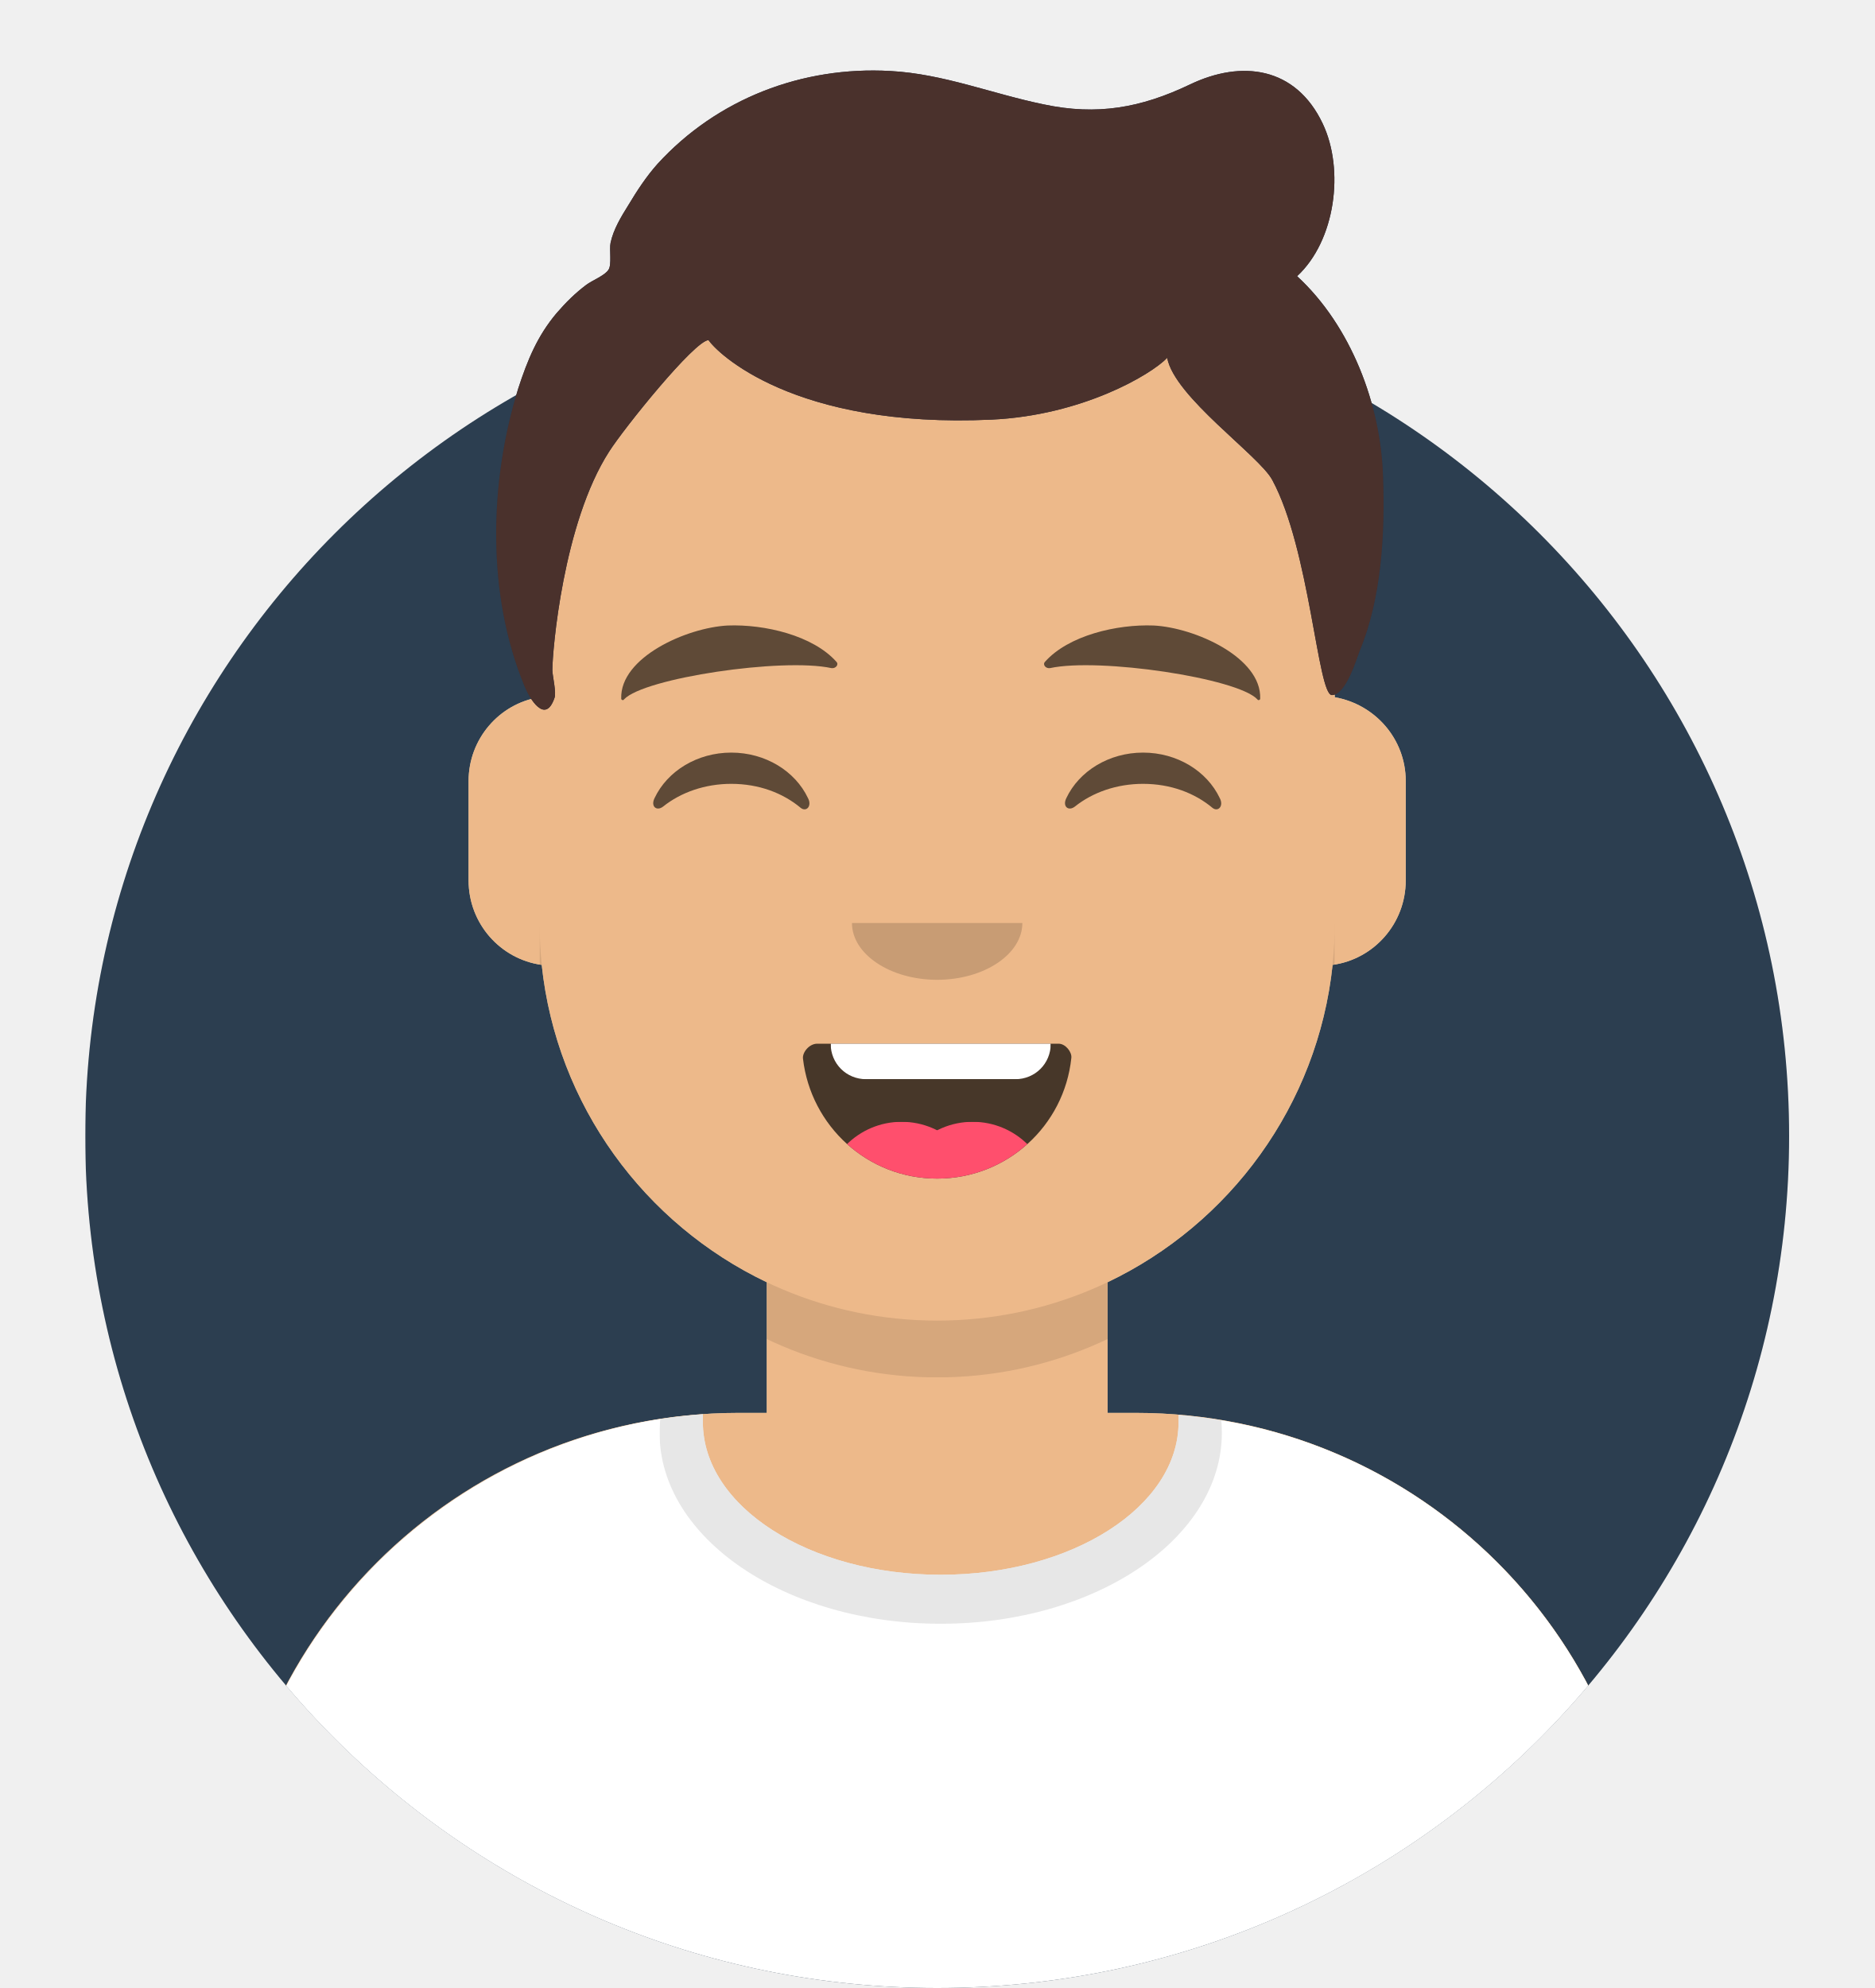
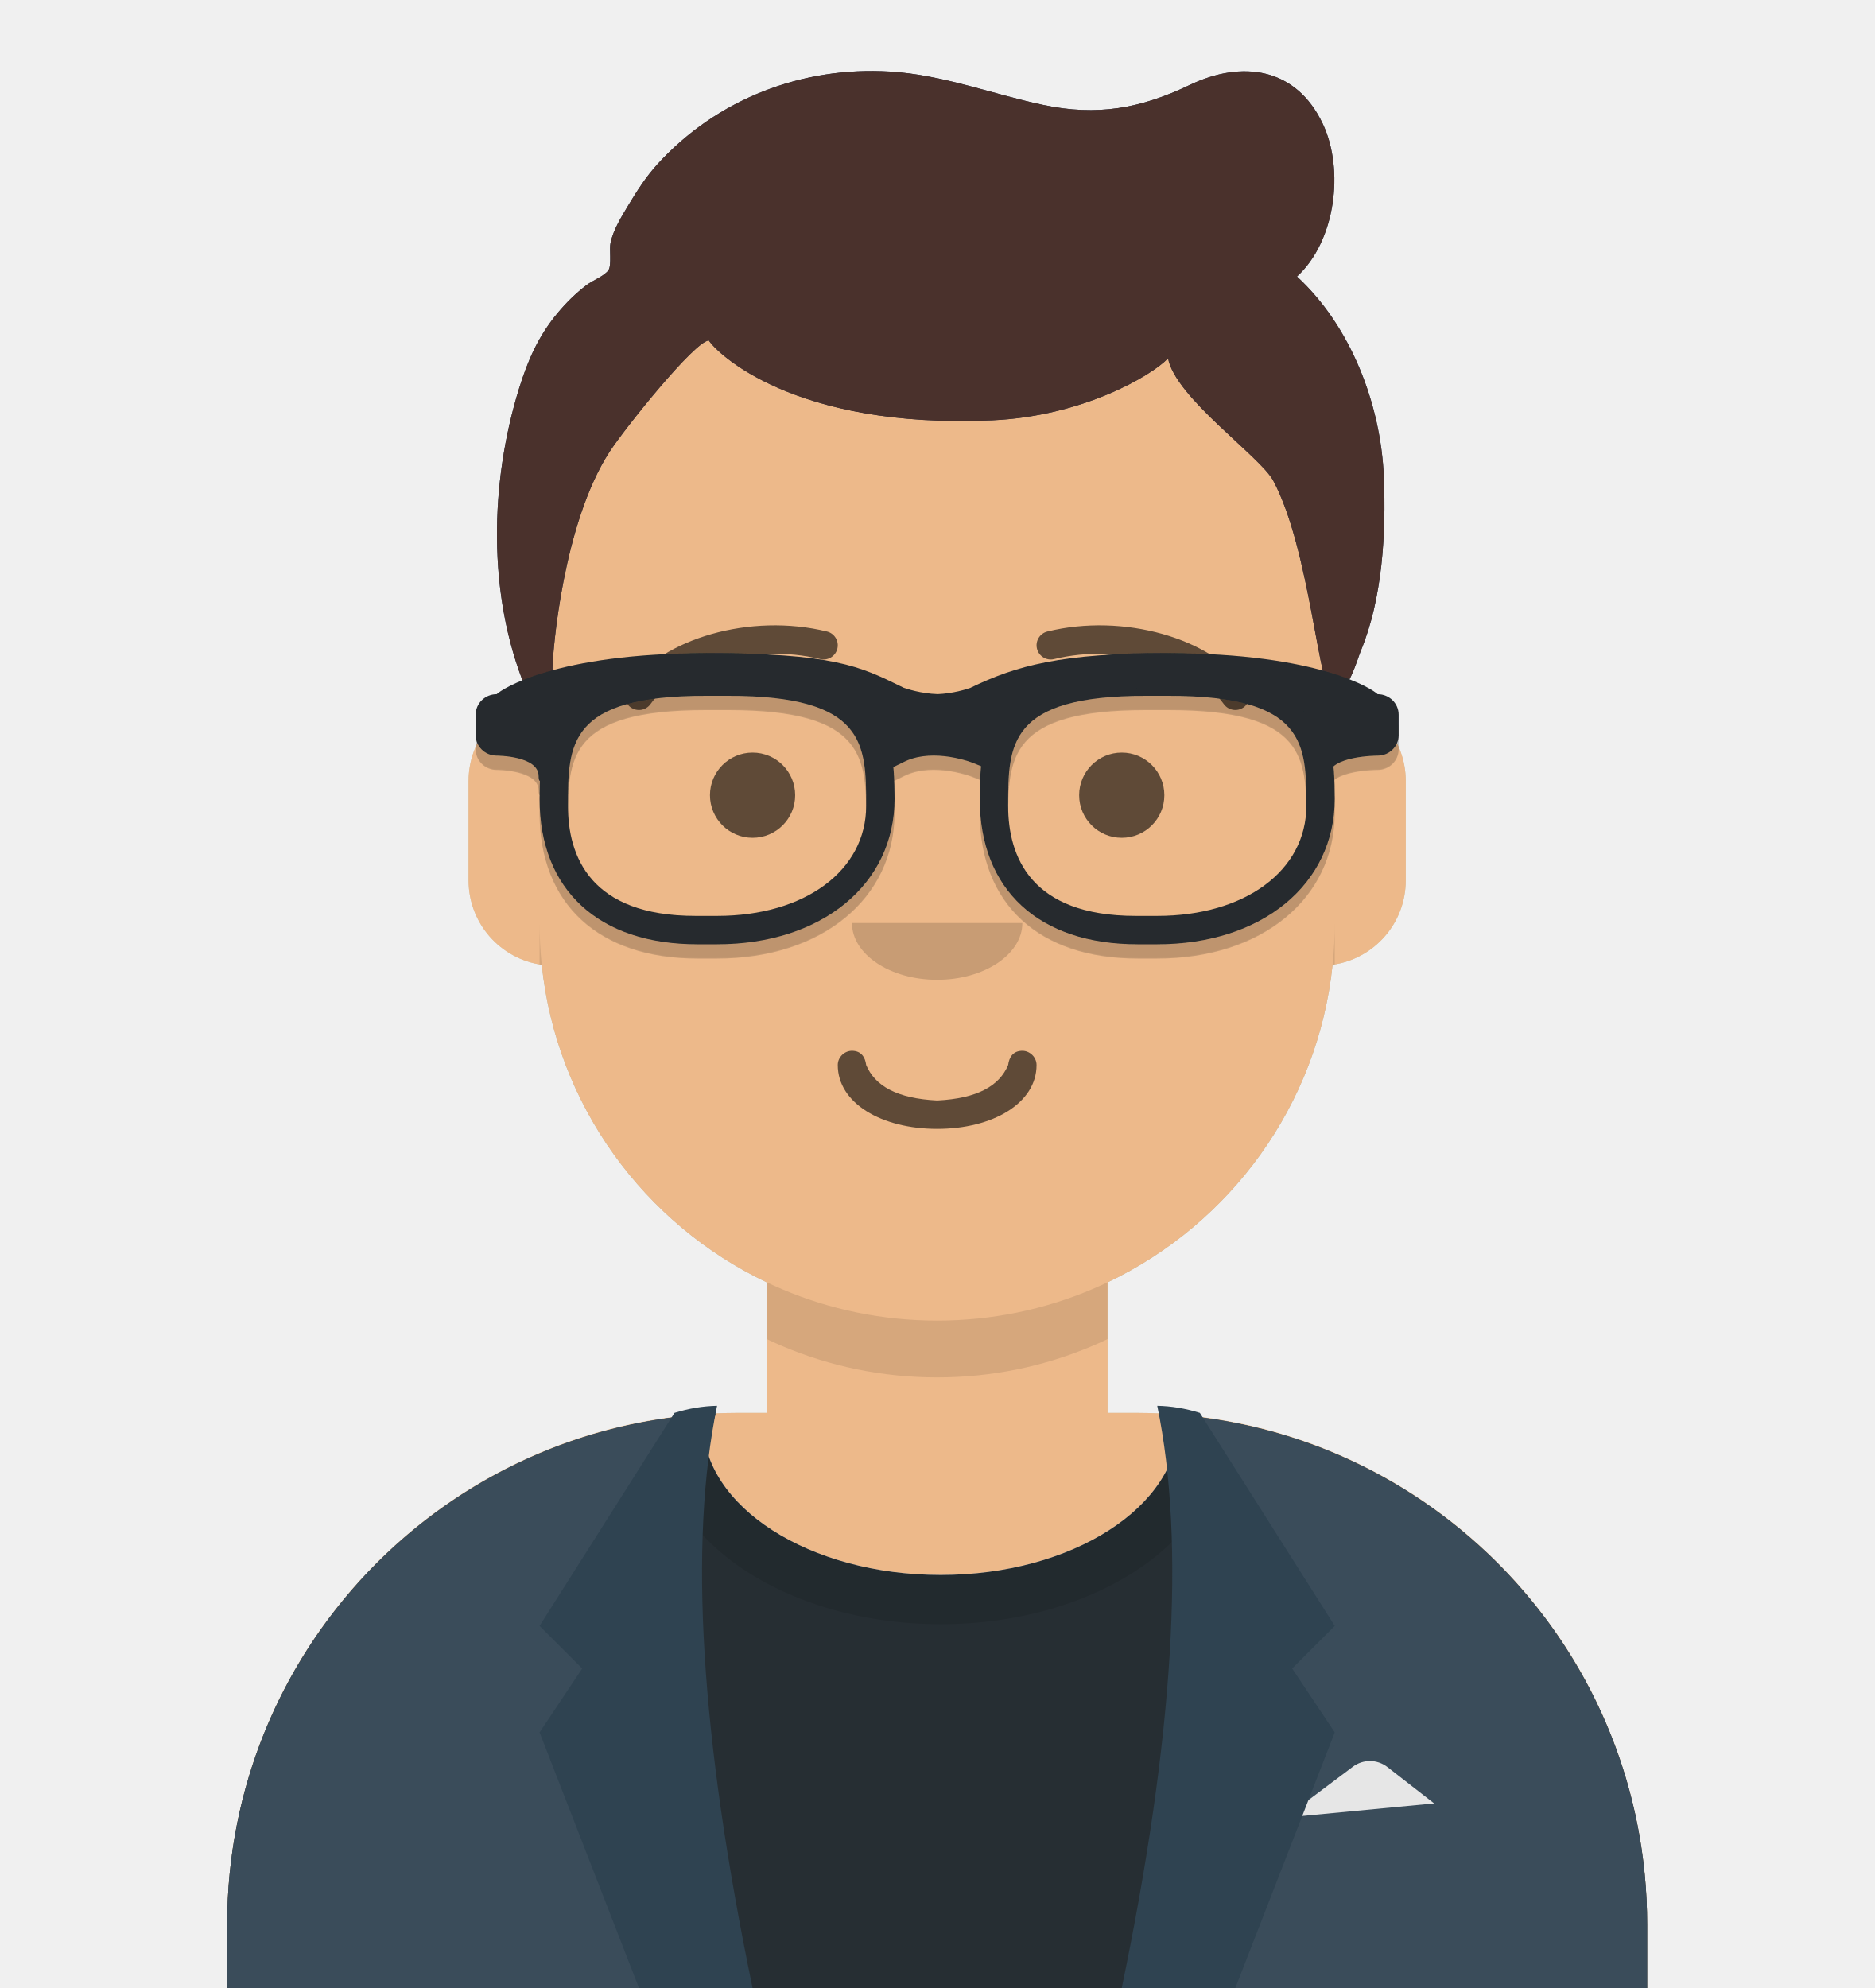
- <svg xmlns="http://www.w3.org/2000/svg" version="1.1" id="Layer_1" x="0px" y="0px" viewBox="0 0 264 280" style="enable-background:new 0 0 264 280;" xml:space="preserve">
-   <style type="text/css">
- 	.st0{fill-rule:evenodd;clip-rule:evenodd;fill:#E6E6E6;}
- 	.st1{filter:url(#Adobe_OpacityMaskFilter);}
- 	.st2{fill-rule:evenodd;clip-rule:evenodd;fill:#FFFFFF;}
- 	.st3{mask:url(#mask-2_1_);}
- 	.st4{fill-rule:evenodd;clip-rule:evenodd;fill:#2C3E50;}
- 	.st5{filter:url(#Adobe_OpacityMaskFilter_1_);}
- 	.st6{mask:url(#mask-4_1_);}
- 	.st7{fill-rule:evenodd;clip-rule:evenodd;fill:#D0C6AC;}
- 	.st8{filter:url(#Adobe_OpacityMaskFilter_2_);}
- 	.st9{mask:url(#mask-6_1_);}
- 	.st10{fill-rule:evenodd;clip-rule:evenodd;fill:#EDB98A;}
- 	.st11{filter:url(#Adobe_OpacityMaskFilter_3_);}
- 	.st12{mask:url(#mask-6_2_);fill-rule:evenodd;clip-rule:evenodd;fill-opacity:0.1;}
- 	.st13{filter:url(#Adobe_OpacityMaskFilter_4_);}
- 	.st14{mask:url(#react-mask-952_1_);}
- 	.st15{filter:url(#Adobe_OpacityMaskFilter_5_);}
- 	.st16{opacity:0.6;mask:url(#react-mask-952_2_);}
- 	.st17{fill-rule:evenodd;clip-rule:evenodd;fill-opacity:0.16;}
- 	.st18{fill-rule:evenodd;clip-rule:evenodd;fill-opacity:0.7;}
- 	.st19{filter:url(#Adobe_OpacityMaskFilter_6_);}
- 	.st20{mask:url(#react-mask-934_1_);fill-rule:evenodd;clip-rule:evenodd;fill:#FFFFFF;}
- 	.st21{filter:url(#Adobe_OpacityMaskFilter_7_);}
- 	.st22{mask:url(#react-mask-934_2_);}
- 	.st23{fill-rule:evenodd;clip-rule:evenodd;fill:#FF4F6D;}
- 	.st24{fill-rule:evenodd;clip-rule:evenodd;fill-opacity:0.6;}
- 	.st25{filter:url(#Adobe_OpacityMaskFilter_8_);}
- 	.st26{mask:url(#react-mask-925_1_);}
- 	.st27{fill-rule:evenodd;clip-rule:evenodd;fill:#28354B;}
- 	.st28{filter:url(#Adobe_OpacityMaskFilter_9_);}
- 	.st29{mask:url(#react-mask-924_1_);}
- 	.st30{fill-rule:evenodd;clip-rule:evenodd;fill:#4A312C;}
- </style>
-   <g>
-     <g transform="translate(-825, -1100)">
+ <svg xmlns="http://www.w3.org/2000/svg" xmlns:xlink="http://www.w3.org/1999/xlink" width="264px" height="280px" viewBox="0 0 264 280" version="1.1">
+   <defs>
+     <circle id="path-1" cx="120" cy="120" r="120" />
+     <path d="M12,160 C12,226.274 65.726,280 132,280 C198.274,280 252,226.274 252,160 L264,160 L264,-1.42108547e-14 L-3.19744231e-14,-1.42108547e-14 L-3.19744231e-14,160 L12,160 Z" id="path-3" />
+     <path d="M124,144.611 L124,163 L128,163 L128,163 C167.765,163 200,195.235 200,235 L200,244 L0,244 L0,235 C-4.86974701e-15,195.235 32.235,163 72,163 L72,163 L76,163 L76,144.611 C58.763,136.422 46.372,119.687 44.305,99.881 C38.48,99.058 34,94.052 34,88 L34,74 C34,68.054 38.325,63.118 44,62.166 L44,56 L44,56 C44,25.072 69.072,5.68137151e-15 100,0 L100,0 L100,0 C130.928,-5.68137151e-15 156,25.072 156,56 L156,62.166 C161.675,63.118 166,68.054 166,74 L166,88 C166,94.052 161.52,99.058 155.695,99.881 C153.628,119.687 141.237,136.422 124,144.611 Z" id="path-5" />
+   </defs>
+   <g id="Avataaar" stroke="none" stroke-width="1" fill="none" fill-rule="evenodd">
+     <g transform="translate(-825, -1100)" id="Avataaar/Circle">
      <g transform="translate(825, 1100)">
-         <g id="Circle" transform="translate(12, 40)">
-           <g id="Circle-Background">
-             <circle class="st0" cx="120" cy="120" r="120" />
-           </g>
-           <defs>
-             <filter id="Adobe_OpacityMaskFilter" filterUnits="userSpaceOnUse" x="0" y="0" width="240" height="240">
-               <feColorMatrix type="matrix" values="1 0 0 0 0  0 1 0 0 0  0 0 1 0 0  0 0 0 1 0" />
-             </filter>
-           </defs>
-           <mask maskUnits="userSpaceOnUse" x="0" y="0" width="240" height="240" id="mask-2_1_">
-             <g class="st1">
-               <circle id="path-1_1_" class="st2" cx="120" cy="120" r="120" />
-             </g>
-           </mask>
-           <g class="st3">
-             <rect class="st4" width="240" height="240" />
-           </g>
-         </g>
-         <g id="Mask">
- 			</g>
-         <defs>
-           <filter id="Adobe_OpacityMaskFilter_1_" filterUnits="userSpaceOnUse" x="-1" y="0" width="265" height="280">
-             <feColorMatrix type="matrix" values="1 0 0 0 0  0 1 0 0 0  0 0 1 0 0  0 0 0 1 0" />
-           </filter>
-         </defs>
-         <mask maskUnits="userSpaceOnUse" x="-1" y="0" width="265" height="280" id="mask-4_1_">
-           <g class="st5">
-             <path id="path-3_1_" class="st2" d="M12,160c0,66.3,53.7,120,120,120s120-53.7,120-120h12V0H0v160H12z" />
-           </g>
-         </mask>
-         <g id="Avataaar" class="st6">
+         <g id="Mask" />
+         <g id="Avataaar" stroke-width="1" fill-rule="evenodd" mask="url(#mask-4)">
          <g id="Body" transform="translate(32, 36)">
-             <g>
-               <path class="st7" d="M124,144.6V163h4l0,0c39.8,0,72,32.2,72,72v9H0v-9c0-39.8,32.2-72,72-72l0,0h4v-18.4        c-17.2-8.2-29.6-24.9-31.7-44.7C38.5,99.1,34,94.1,34,88V74c0-5.9,4.3-10.9,10-11.8V56l0,0c0-30.9,25.1-56,56-56l0,0l0,0        c30.9,0,56,25.1,56,56v6.2c5.7,1,10,5.9,10,11.8v14c0,6.1-4.5,11.1-10.3,11.9C153.6,119.7,141.2,136.4,124,144.6z" />
-             </g>
-             <defs>
-               <filter id="Adobe_OpacityMaskFilter_2_" filterUnits="userSpaceOnUse" x="-32" y="0" width="264" height="244">
-                 <feColorMatrix type="matrix" values="1 0 0 0 0  0 1 0 0 0  0 0 1 0 0  0 0 0 1 0" />
-               </filter>
-             </defs>
-             <mask maskUnits="userSpaceOnUse" x="-32" y="0" width="264" height="244" id="mask-6_1_">
-               <g class="st8">
-                 <path id="path-5_1_" class="st2" d="M124,144.6V163h4l0,0c39.8,0,72,32.2,72,72v9H0v-9c0-39.8,32.2-72,72-72l0,0h4v-18.4         c-17.2-8.2-29.6-24.9-31.7-44.7C38.5,99.1,34,94.1,34,88V74c0-5.9,4.3-10.9,10-11.8V56l0,0c0-30.9,25.1-56,56-56l0,0l0,0         c30.9,0,56,25.1,56,56v6.2c5.7,1,10,5.9,10,11.8v14c0,6.1-4.5,11.1-10.3,11.9C153.6,119.7,141.2,136.4,124,144.6z" />
-               </g>
+             <mask id="mask-6" fill="white">
+               <use xlink:href="#path-5" />
            </mask>
-             <g class="st9">
-               <g id="Color" transform="translate(-32, 0)">
-                 <rect class="st10" width="264" height="244" />
+             <use fill="#D0C6AC" xlink:href="#path-5" />
+             <g id="Skin/👶🏽-03-Brown" mask="url(#mask-6)" fill="#EDB98A">
+               <g transform="translate(-32, 0)" id="Color">
+                 <rect x="0" y="0" width="264" height="244" />
              </g>
            </g>
+             <path d="M156,79 L156,102 C156,132.928 130.928,158 100,158 C69.072,158 44,132.928 44,102 L44,79 L44,94 C44,124.928 69.072,150 100,150 C130.928,150 156,124.928 156,94 L156,79 Z" id="Neck-Shadow" fill-opacity="0.1" fill="#000000" mask="url(#mask-6)" />
+           </g>
+           <g id="Clothing/Blazer-+-Shirt" transform="translate(0, 170)">
            <defs>
-               <filter id="Adobe_OpacityMaskFilter_3_" filterUnits="userSpaceOnUse" x="44" y="79" width="112" height="79">
-                 <feColorMatrix type="matrix" values="1 0 0 0 0  0 1 0 0 0  0 0 1 0 0  0 0 0 1 0" />
-               </filter>
+               <path d="M133.96,0.295 C170.936,3.325 200,34.294 200,72.052 L200,81 L0,81 L0,72.052 C1.22536245e-14,33.953 29.592,2.765 67.045,0.22 C67.015,0.593 67,0.969 67,1.348 C67,13.211 81.998,22.828 100.5,22.828 C119.002,22.828 134,13.211 134,1.348 C134,0.995 133.987,0.644 133.96,0.295 Z" id="react-path-1" />
            </defs>
-             <mask maskUnits="userSpaceOnUse" x="44" y="79" width="112" height="79" id="mask-6_2_">
-               <g class="st11">
-                 <path id="path-5_2_" class="st2" d="M124,144.6V163h4l0,0c39.8,0,72,32.2,72,72v9H0v-9c0-39.8,32.2-72,72-72l0,0h4v-18.4         c-17.2-8.2-29.6-24.9-31.7-44.7C38.5,99.1,34,94.1,34,88V74c0-5.9,4.3-10.9,10-11.8V56l0,0c0-30.9,25.1-56,56-56l0,0l0,0         c30.9,0,56,25.1,56,56v6.2c5.7,1,10,5.9,10,11.8v14c0,6.1-4.5,11.1-10.3,11.9C153.6,119.7,141.2,136.4,124,144.6z" />
+             <g id="Shirt" transform="translate(32, 29)">
+               <mask id="react-mask-2" fill="white">
+                 <use xlink:href="#react-path-1" />
+               </mask>
+               <use id="Clothes" fill="#E6E6E6" xlink:href="#react-path-1" />
+               <g id="Color/Palette/Black" mask="url(#react-mask-2)" fill="#262E33">
+                 <g transform="translate(-32, -29)" id="🖍Color">
+                   <rect x="0" y="0" width="264" height="110" />
+                 </g>
              </g>
-             </mask>
-             <path id="Neck-Shadow" class="st12" d="M156,79v23c0,30.9-25.1,56-56,56s-56-25.1-56-56V79v15c0,30.9,25.1,56,56,56       s56-25.1,56-56V79z" />
+               <g id="Shadowy" opacity="0.6" mask="url(#react-mask-2)" fill-opacity="0.16" fill="#000000">
+                 <g transform="translate(60, -25)" id="Hola-👋🏼">
+                   <ellipse cx="40.5" cy="27.848" rx="39.635" ry="26.914" />
+                 </g>
+               </g>
+             </g>
+             <g id="Blazer" transform="translate(32, 28)">
+               <path d="M68.785,1.122 C30.512,2.804 -1.89486556e-14,34.365 -1.42108547e-14,73.052 L0,73.052 L0,82 L69.362,82 C65.961,69.92 64,55.709 64,40.5 C64,26.173 65.74,12.731 68.785,1.122 Z M131.638,82 L200,82 L200,73.052 C200,34.707 170.025,3.363 132.229,1.174 C135.265,12.771 137,26.194 137,40.5 C137,55.709 135.039,69.92 131.638,82 Z" id="Saco" fill="#3A4C5A" />
+               <path d="M149,58 L158.556,50.833 L158.556,50.833 C159.999,49.751 161.988,49.768 163.412,50.876 L170,56 L149,58 Z" id="Pocket-hanky" fill="#E6E6E6" />
+               <path d="M69,1.13686838e-13 C65,19.333 66.667,46.667 74,82 L58,82 L44,46 L50,37 L44,31 L63,1 C65.028,0.369 67.028,0.036 69,1.13686838e-13 Z" id="Wing" fill="#2F4351" />
+               <path d="M151,1.13686838e-13 C147,19.333 148.667,46.667 156,82 L140,82 L126,46 L132,37 L126,31 L145,1 C147.028,0.369 149.028,0.036 151,1.13686838e-13 Z" id="Wing" fill="#2F4351" transform="translate(141, 41) scale(-1, 1) translate(-141, -41) " />
+             </g>
          </g>
-           <g transform="translate(0, 170)">
-             <g id="Clothes">
-               <path class="st0" d="M166,29.3c37,3,66,34,66,71.8v8.9H32v-8.9C32,63,61.6,31.8,99,29.2c0,0.4,0,0.7,0,1.1        c0,11.9,15,21.5,33.5,21.5S166,42.2,166,30.3C166,30,166,29.6,166,29.3z" />
+           <g id="Face" transform="translate(76, 82)" fill="#000000">
+             <g id="Mouth/Twinkle" transform="translate(2, 52)" fill-opacity="0.6" fill-rule="nonzero" fill="#000000">
+               <path d="M40,16 C40,21.372 46.158,25 54,25 C61.842,25 68,21.372 68,16 C68,14.895 67.05,14 66,14 C64.707,14 64.13,14.905 64,16 C62.758,18.938 59.683,20.716 54,21 C48.317,20.716 45.242,18.938 44,16 C43.87,14.905 43.293,14 42,14 C40.95,14 40,14.895 40,16 Z" id="Mouth" />
            </g>
-             <defs>
-               <filter id="Adobe_OpacityMaskFilter_4_" filterUnits="userSpaceOnUse" x="0" y="0" width="264" height="110">
-                 <feColorMatrix type="matrix" values="1 0 0 0 0  0 1 0 0 0  0 0 1 0 0  0 0 0 1 0" />
-               </filter>
-             </defs>
-             <mask maskUnits="userSpaceOnUse" x="0" y="0" width="264" height="110" id="react-mask-952_1_">
-               <g class="st13">
-                 <path id="react-path-951_1_" class="st2" d="M166,29.3c37,3,66,34,66,71.8v8.9H32v-8.9C32,63,61.6,31.8,99,29.2         c0,0.4,0,0.7,0,1.1c0,11.9,15,21.5,33.5,21.5S166,42.2,166,30.3C166,30,166,29.6,166,29.3z" />
-               </g>
-             </mask>
-             <g class="st14">
-               <rect class="st2" width="264" height="110" />
+             <g id="Nose/Default" transform="translate(28, 40)" fill-opacity="0.16">
+               <path d="M16,8 C16,12.418 21.373,16 28,16 L28,16 C34.627,16 40,12.418 40,8" id="Nose" />
            </g>
-             <defs>
-               <filter id="Adobe_OpacityMaskFilter_5_" filterUnits="userSpaceOnUse" x="92.9" y="4.9" width="79.3" height="53.8">
-                 <feColorMatrix type="matrix" values="1 0 0 0 0  0 1 0 0 0  0 0 1 0 0  0 0 0 1 0" />
-               </filter>
-             </defs>
-             <mask maskUnits="userSpaceOnUse" x="92.9" y="4.9" width="79.3" height="53.8" id="react-mask-952_2_">
-               <g class="st15">
-                 <path id="react-path-951_2_" class="st2" d="M166,29.3c37,3,66,34,66,71.8v8.9H32v-8.9C32,63,61.6,31.8,99,29.2         c0,0.4,0,0.7,0,1.1c0,11.9,15,21.5,33.5,21.5S166,42.2,166,30.3C166,30,166,29.6,166,29.3z" />
-               </g>
-             </mask>
-             <g id="Shadowy" class="st16">
-               <g transform="translate(92, 4)">
-                 <ellipse class="st17" cx="40.5" cy="27.8" rx="39.6" ry="26.9" />
+             <g id="Eyes/Default-😀" transform="translate(0, 8)" fill-opacity="0.6">
+               <circle id="Eye" cx="30" cy="22" r="6" />
+               <circle id="Eye" cx="82" cy="22" r="6" />
+             </g>
+             <g id="Eyebrow/Outline/Default" fill-opacity="0.6">
+               <g id="I-Browse" transform="translate(12, 6)">
+                 <path d="M3.63,11.159 C7.545,5.65 18.278,2.561 27.523,4.831 C28.596,5.095 29.679,4.439 29.942,3.366 C30.206,2.293 29.55,1.21 28.477,0.947 C17.74,-1.69 5.312,1.887 0.37,8.841 C-0.27,9.742 -0.059,10.99 0.841,11.63 C1.742,12.27 2.99,12.059 3.63,11.159 Z" id="Eyebrow" fill-rule="nonzero" />
+                 <path d="M61.63,11.159 C65.545,5.65 76.278,2.561 85.523,4.831 C86.596,5.095 87.679,4.439 87.942,3.366 C88.206,2.293 87.55,1.21 86.477,0.947 C75.74,-1.69 63.312,1.887 58.37,8.841 C57.73,9.742 57.941,10.99 58.841,11.63 C59.742,12.27 60.99,12.059 61.63,11.159 Z" id="Eyebrow" fill-rule="nonzero" transform="translate(73.00015, 6.039198) scale(-1, 1) translate(-73.00015, -6.039198) " />
              </g>
            </g>
          </g>
-           <g id="Face" transform="translate(76, 82)">
-             <g transform="translate(2, 52)">
-               <g id="Mouth">
-                 <path class="st18" d="M35.1,15.1C36.2,24.6,44.2,32,54,32c9.8,0,17.9-7.4,18.9-17c0.1-0.8-0.8-2-1.8-2c-14.9,0-26.3,0-34,0         C36,13,35,14.2,35.1,15.1z" />
-               </g>
-               <defs>
-                 <filter id="Adobe_OpacityMaskFilter_6_" filterUnits="userSpaceOnUse" x="39" y="2" width="31" height="16">
-                   <feColorMatrix type="matrix" values="1 0 0 0 0  0 1 0 0 0  0 0 1 0 0  0 0 0 1 0" />
-                 </filter>
-               </defs>
-               <mask maskUnits="userSpaceOnUse" x="39" y="2" width="31" height="16" id="react-mask-934_1_">
-                 <g class="st19">
-                   <path id="react-path-933_1_" class="st2" d="M35.1,15.1C36.2,24.6,44.2,32,54,32c9.8,0,17.9-7.4,18.9-17          c0.1-0.8-0.8-2-1.8-2c-14.9,0-26.3,0-34,0C36,13,35,14.2,35.1,15.1z" />
-                 </g>
-               </mask>
-               <path id="Teeth" class="st20" d="M44,2h21c2.8,0,5,2.2,5,5v6c0,2.8-2.2,5-5,5H44c-2.8,0-5-2.2-5-5V7C39,4.2,41.2,2,44,2z" />
-               <defs>
-                 <filter id="Adobe_OpacityMaskFilter_7_" filterUnits="userSpaceOnUse" x="38" y="24" width="32" height="22">
-                   <feColorMatrix type="matrix" values="1 0 0 0 0  0 1 0 0 0  0 0 1 0 0  0 0 0 1 0" />
-                 </filter>
-               </defs>
-               <mask maskUnits="userSpaceOnUse" x="38" y="24" width="32" height="22" id="react-mask-934_2_">
-                 <g class="st21">
-                   <path id="react-path-933_2_" class="st2" d="M35.1,15.1C36.2,24.6,44.2,32,54,32c9.8,0,17.9-7.4,18.9-17          c0.1-0.8-0.8-2-1.8-2c-14.9,0-26.3,0-34,0C36,13,35,14.2,35.1,15.1z" />
-                 </g>
-               </mask>
-               <g id="Tongue" class="st22">
-                 <g transform="translate(38, 24)">
-                   <circle class="st23" cx="11" cy="11" r="11" />
-                   <circle class="st23" cx="21" cy="11" r="11" />
-                 </g>
-               </g>
-             </g>
-             <g transform="translate(28, 40)">
-               <path id="Nose" class="st17" d="M16,8c0,4.4,5.4,8,12,8l0,0c6.6,0,12-3.6,12-8" />
-             </g>
-             <g transform="translate(0, 8)">
-               <path id="Squint" class="st24" d="M16.2,22.4C18,18.6,22.2,16,27,16c4.8,0,9,2.6,10.8,6.4c0.6,1.1-0.2,2-1,1.4        c-2.5-2.1-5.9-3.4-9.8-3.4c-3.7,0-7.1,1.2-9.6,3.2C16.5,24.3,15.6,23.6,16.2,22.4z" />
-               <path class="st24" d="M74.2,22.4C76,18.6,80.2,16,85,16c4.8,0,9,2.6,10.8,6.4c0.6,1.1-0.2,2-1,1.4c-2.5-2.1-5.9-3.4-9.8-3.4        c-3.7,0-7.1,1.2-9.6,3.2C74.5,24.3,73.6,23.6,74.2,22.4z" />
-             </g>
-             <g>
-               <path id="Eyebrow" class="st24" d="M26.5,6.1c-5.8,0.3-15.2,4.5-15,10.3c0,0.2,0.3,0.3,0.4,0.1c2.8-3,22.3-5.9,29.2-4.4        c0.6,0.1,1.1-0.5,0.7-0.9C38.5,7.5,31.7,5.9,26.5,6.1" />
-               <path class="st24" d="M86.5,6.1c5.8,0.3,15.2,4.5,15,10.3c0,0.2-0.3,0.3-0.4,0.1c-2.8-3-22.3-5.9-29.2-4.4        c-0.6,0.1-1.1-0.5-0.7-0.9C74.5,7.5,81.3,5.9,86.5,6.1" />
-             </g>
-           </g>
-           <g id="Top">
+           <g id="Top" stroke-width="1" fill-rule="evenodd">
            <defs>
-               <filter id="Adobe_OpacityMaskFilter_8_" filterUnits="userSpaceOnUse" x="-1" y="0" width="264" height="280">
-                 <feColorMatrix type="matrix" values="1 0 0 0 0  0 1 0 0 0  0 0 1 0 0  0 0 0 1 0" />
+               <rect id="react-path-7" x="0" y="0" width="264" height="280" />
+               <path d="M183.68,38.949 C189.086,33.999 190.387,23.962 187.318,17.449 C183.549,9.454 175.901,8.452 168.572,11.969 C161.664,15.284 155.515,16.388 147.95,14.782 C140.692,13.241 133.806,10.523 126.303,10.076 C113.978,9.343 102.003,13.915 93.603,23.129 C92,24.887 90.709,26.897 89.488,28.934 C88.512,30.564 87.411,32.313 86.995,34.192 C86.797,35.086 87.165,37.29 86.72,38.022 C86.239,38.812 84.424,39.537 83.651,40.124 C82.084,41.313 80.727,42.654 79.471,44.171 C76.805,47.393 75.338,50.758 74.103,54.743 C70.001,67.988 69.653,83.741 74.957,96.747 C75.664,98.481 77.855,102.099 79.143,98.385 C79.398,97.651 78.809,95.191 78.81,94.45 C78.815,91.73 80.316,73.721 86.857,63.633 C88.986,60.349 98.83,48.052 100.841,47.954 C101.906,49.646 112.721,60.462 140.783,59.195 C153.445,58.623 163.183,52.934 165.521,50.468 C166.549,56.001 178.513,64.284 180.336,67.692 C185.603,77.538 186.771,97.996 188.781,97.957 C190.791,97.919 192.234,92.72 192.648,91.727 C195.72,84.352 196.243,75.095 195.915,67.168 C195.488,56.966 191.277,45.942 183.68,38.949 Z" id="react-path-6" />
+               <filter x="-0.8%" y="-2.0%" width="101.5%" height="108.0%" filterUnits="objectBoundingBox" id="react-filter-3">
+                 <feOffset dx="0" dy="2" in="SourceAlpha" result="shadowOffsetOuter1" />
+                 <feColorMatrix values="0 0 0 0 0   0 0 0 0 0   0 0 0 0 0  0 0 0 0.16 0" type="matrix" in="shadowOffsetOuter1" result="shadowMatrixOuter1" />
+                 <feMerge>
+                   <feMergeNode in="shadowMatrixOuter1" />
+                   <feMergeNode in="SourceGraphic" />
+                 </feMerge>
              </filter>
            </defs>
-             <mask maskUnits="userSpaceOnUse" x="-1" y="0" width="264" height="280" id="react-mask-925_1_">
-               <g class="st25">
-                 <rect id="react-path-927_1_" class="st2" width="264" height="280" />
-               </g>
+             <mask id="react-mask-5" fill="white">
+               <use xlink:href="#react-path-7" />
            </mask>
-             <g class="st26">
+             <g id="Mask" />
+             <g id="Top/Short-Hair/Short-Waved" mask="url(#react-mask-5)">
              <g transform="translate(-1, 0)">
-                 <g id="Short-Hair">
-                   <path class="st27" d="M183.7,38.9c5.4-5,6.7-15,3.6-21.5c-3.8-8-11.4-9-18.7-5.5c-6.9,3.3-13.1,4.4-20.6,2.8          c-7.3-1.5-14.1-4.3-21.6-4.7C114,9.3,102,13.9,93.6,23.1c-1.6,1.8-2.9,3.8-4.1,5.8c-1,1.6-2.1,3.4-2.5,5.3          c-0.2,0.9,0.2,3.1-0.3,3.8c-0.5,0.8-2.3,1.5-3.1,2.1c-1.6,1.2-2.9,2.5-4.2,4c-2.7,3.2-4.1,6.6-5.4,10.6          c-4.1,13.2-4.5,29,0.9,42c0.7,1.7,2.9,5.4,4.2,1.6c0.3-0.7-0.3-3.2-0.3-3.9c0-2.7,1.5-20.7,8-30.8c2.1-3.3,12-15.6,14-15.7          c1.1,1.7,11.9,12.5,39.9,11.2c12.7-0.6,22.4-6.3,24.7-8.7c1,5.5,13,13.8,14.8,17.2c5.3,9.8,6.4,30.3,8.4,30.3          s3.5-5.2,3.9-6.2c3.1-7.4,3.6-16.6,3.3-24.6C195.5,57,191.3,45.9,183.7,38.9z" />
+                 <mask id="react-mask-4" fill="white">
+                   <use xlink:href="#react-path-6" />
+                 </mask>
+                 <use id="Short-Hair" stroke="none" fill="#28354B" fill-rule="evenodd" xlink:href="#react-path-6" />
+                 <g id="Skin/👶🏽-03-Brown" mask="url(#react-mask-4)" fill="#4A312C">
+                   <g transform="translate(0, 0) " id="Color">
+                     <rect x="0" y="0" width="264" height="280" />
+                   </g>
                </g>
-                 <defs>
-                   <filter id="Adobe_OpacityMaskFilter_9_" filterUnits="userSpaceOnUse" x="0" y="0" width="264" height="280">
-                     <feColorMatrix type="matrix" values="1 0 0 0 0  0 1 0 0 0  0 0 1 0 0  0 0 0 1 0" />
-                   </filter>
-                 </defs>
-                 <mask maskUnits="userSpaceOnUse" x="0" y="0" width="264" height="280" id="react-mask-924_1_">
-                   <g class="st28">
-                     <path id="react-path-926_1_" class="st2" d="M183.7,38.9c5.4-5,6.7-15,3.6-21.5c-3.8-8-11.4-9-18.7-5.5           c-6.9,3.3-13.1,4.4-20.6,2.8c-7.3-1.5-14.1-4.3-21.6-4.7C114,9.3,102,13.9,93.6,23.1c-1.6,1.8-2.9,3.8-4.1,5.8           c-1,1.6-2.1,3.4-2.5,5.3c-0.2,0.9,0.2,3.1-0.3,3.8c-0.5,0.8-2.3,1.5-3.1,2.1c-1.6,1.2-2.9,2.5-4.2,4           c-2.7,3.2-4.1,6.6-5.4,10.6c-4.1,13.2-4.5,29,0.9,42c0.7,1.7,2.9,5.4,4.2,1.6c0.3-0.7-0.3-3.2-0.3-3.9           c0-2.7,1.5-20.7,8-30.8c2.1-3.3,12-15.6,14-15.7c1.1,1.7,11.9,12.5,39.9,11.2c12.7-0.6,22.4-6.3,24.7-8.7           c1,5.5,13,13.8,14.8,17.2c5.3,9.8,6.4,30.3,8.4,30.3s3.5-5.2,3.9-6.2c3.1-7.4,3.6-16.6,3.3-24.6           C195.5,57,191.3,45.9,183.7,38.9z" />
-                   </g>
-                 </mask>
-                 <g class="st29">
-                   <g transform="translate(0, 0) ">
-                     <rect class="st30" width="264" height="280" />
+                 <g id="Top/_Resources/Prescription-02" fill="none" transform="translate(62, 85)" stroke-width="1">
+                   <defs>
+                     <filter x="-0.8%" y="-2.4%" width="101.5%" height="109.8%" filterUnits="objectBoundingBox" id="react-filter-8">
+                       <feOffset dx="0" dy="2" in="SourceAlpha" result="shadowOffsetOuter1" />
+                       <feColorMatrix values="0 0 0 0 0   0 0 0 0 0   0 0 0 0 0  0 0 0 0.2 0" type="matrix" in="shadowOffsetOuter1" result="shadowMatrixOuter1" />
+                       <feMerge>
+                         <feMergeNode in="shadowMatrixOuter1" />
+                         <feMergeNode in="SourceGraphic" />
+                       </feMerge>
+                     </filter>
+                   </defs>
+                   <g id="Wayfarers" filter="url(#react-filter-8)" transform="translate(6, 7)" fill="#252C2F">
+                     <path d="M34,41 L31.242,41 C17.315,41 9,33.336 9,20.5 C9,10.127 10.817,0 32.53,0 L35.47,0 C57.183,0 59,10.127 59,20.5 C59,32.569 48.721,41 34,41 Z M32.385,6 C13,6 13,12.841 13,21.502 C13,28.572 16.116,37 30.971,37 L34,37 C46.365,37 55,30.627 55,21.502 C55,12.841 55,6 35.615,6 L32.385,6 Z" id="Left" fill-rule="nonzero" />
+                     <path d="M96,41 L93.242,41 C79.315,41 71,33.336 71,20.5 C71,10.127 72.817,0 94.53,0 L97.47,0 C119.183,0 121,10.127 121,20.5 C121,32.569 110.721,41 96,41 Z M94.385,6 C75,6 75,12.841 75,21.502 C75,28.572 78.119,37 92.971,37 L96,37 C108.365,37 117,30.627 117,21.502 C117,12.841 117,6 97.615,6 L94.385,6 Z" id="Right" fill-rule="nonzero" />
+                     <path d="M2.955,5.772 C3.646,5.096 11.21,0 32.5,0 C50.351,0 54.13,1.853 59.85,4.652 L60.269,4.859 C60.667,4.999 62.7,5.69 65.079,5.766 C67.246,5.673 69.1,5.085 69.642,4.897 C76.17,1.722 82.561,0 97.5,0 C118.79,0 126.354,5.096 127.045,5.772 C128.679,5.772 130,7.062 130,8.657 L130,11.543 C130,13.139 128.679,14.429 127.045,14.429 C127.045,14.429 120.144,14.429 120.144,17.315 C120.144,20.2 118.182,13.139 118.182,11.543 L118.182,8.732 C114.579,7.353 108.128,4.786 97.5,4.786 C85.658,4.786 79.761,6.886 74.702,8.971 L74.759,9.108 L74.756,11.094 L72.539,16.444 L69.8,15.361 C69.556,15.264 69.028,15.09 68.296,14.91 C66.256,14.407 64.159,14.254 62.304,14.634 C61.624,14.774 60.992,14.984 60.413,15.267 L57.77,16.558 L55.127,11.396 L55.244,9.102 L55.325,8.907 C50.962,6.874 46.939,4.786 32.5,4.786 C21.872,4.786 15.422,7.352 11.818,8.731 L11.818,11.543 C11.818,13.139 8.864,20.2 8.864,17.315 C8.864,14.429 2.955,14.429 2.955,14.429 C1.324,14.429 0,13.139 0,11.543 L0,8.657 C0,7.062 1.324,5.772 2.955,5.772 Z" id="Stuff" fill-rule="nonzero" />
                  </g>
                </g>
              </g>
            </g>
          </g>
        </g>
      </g>
    </g>
  </g>
</svg>
